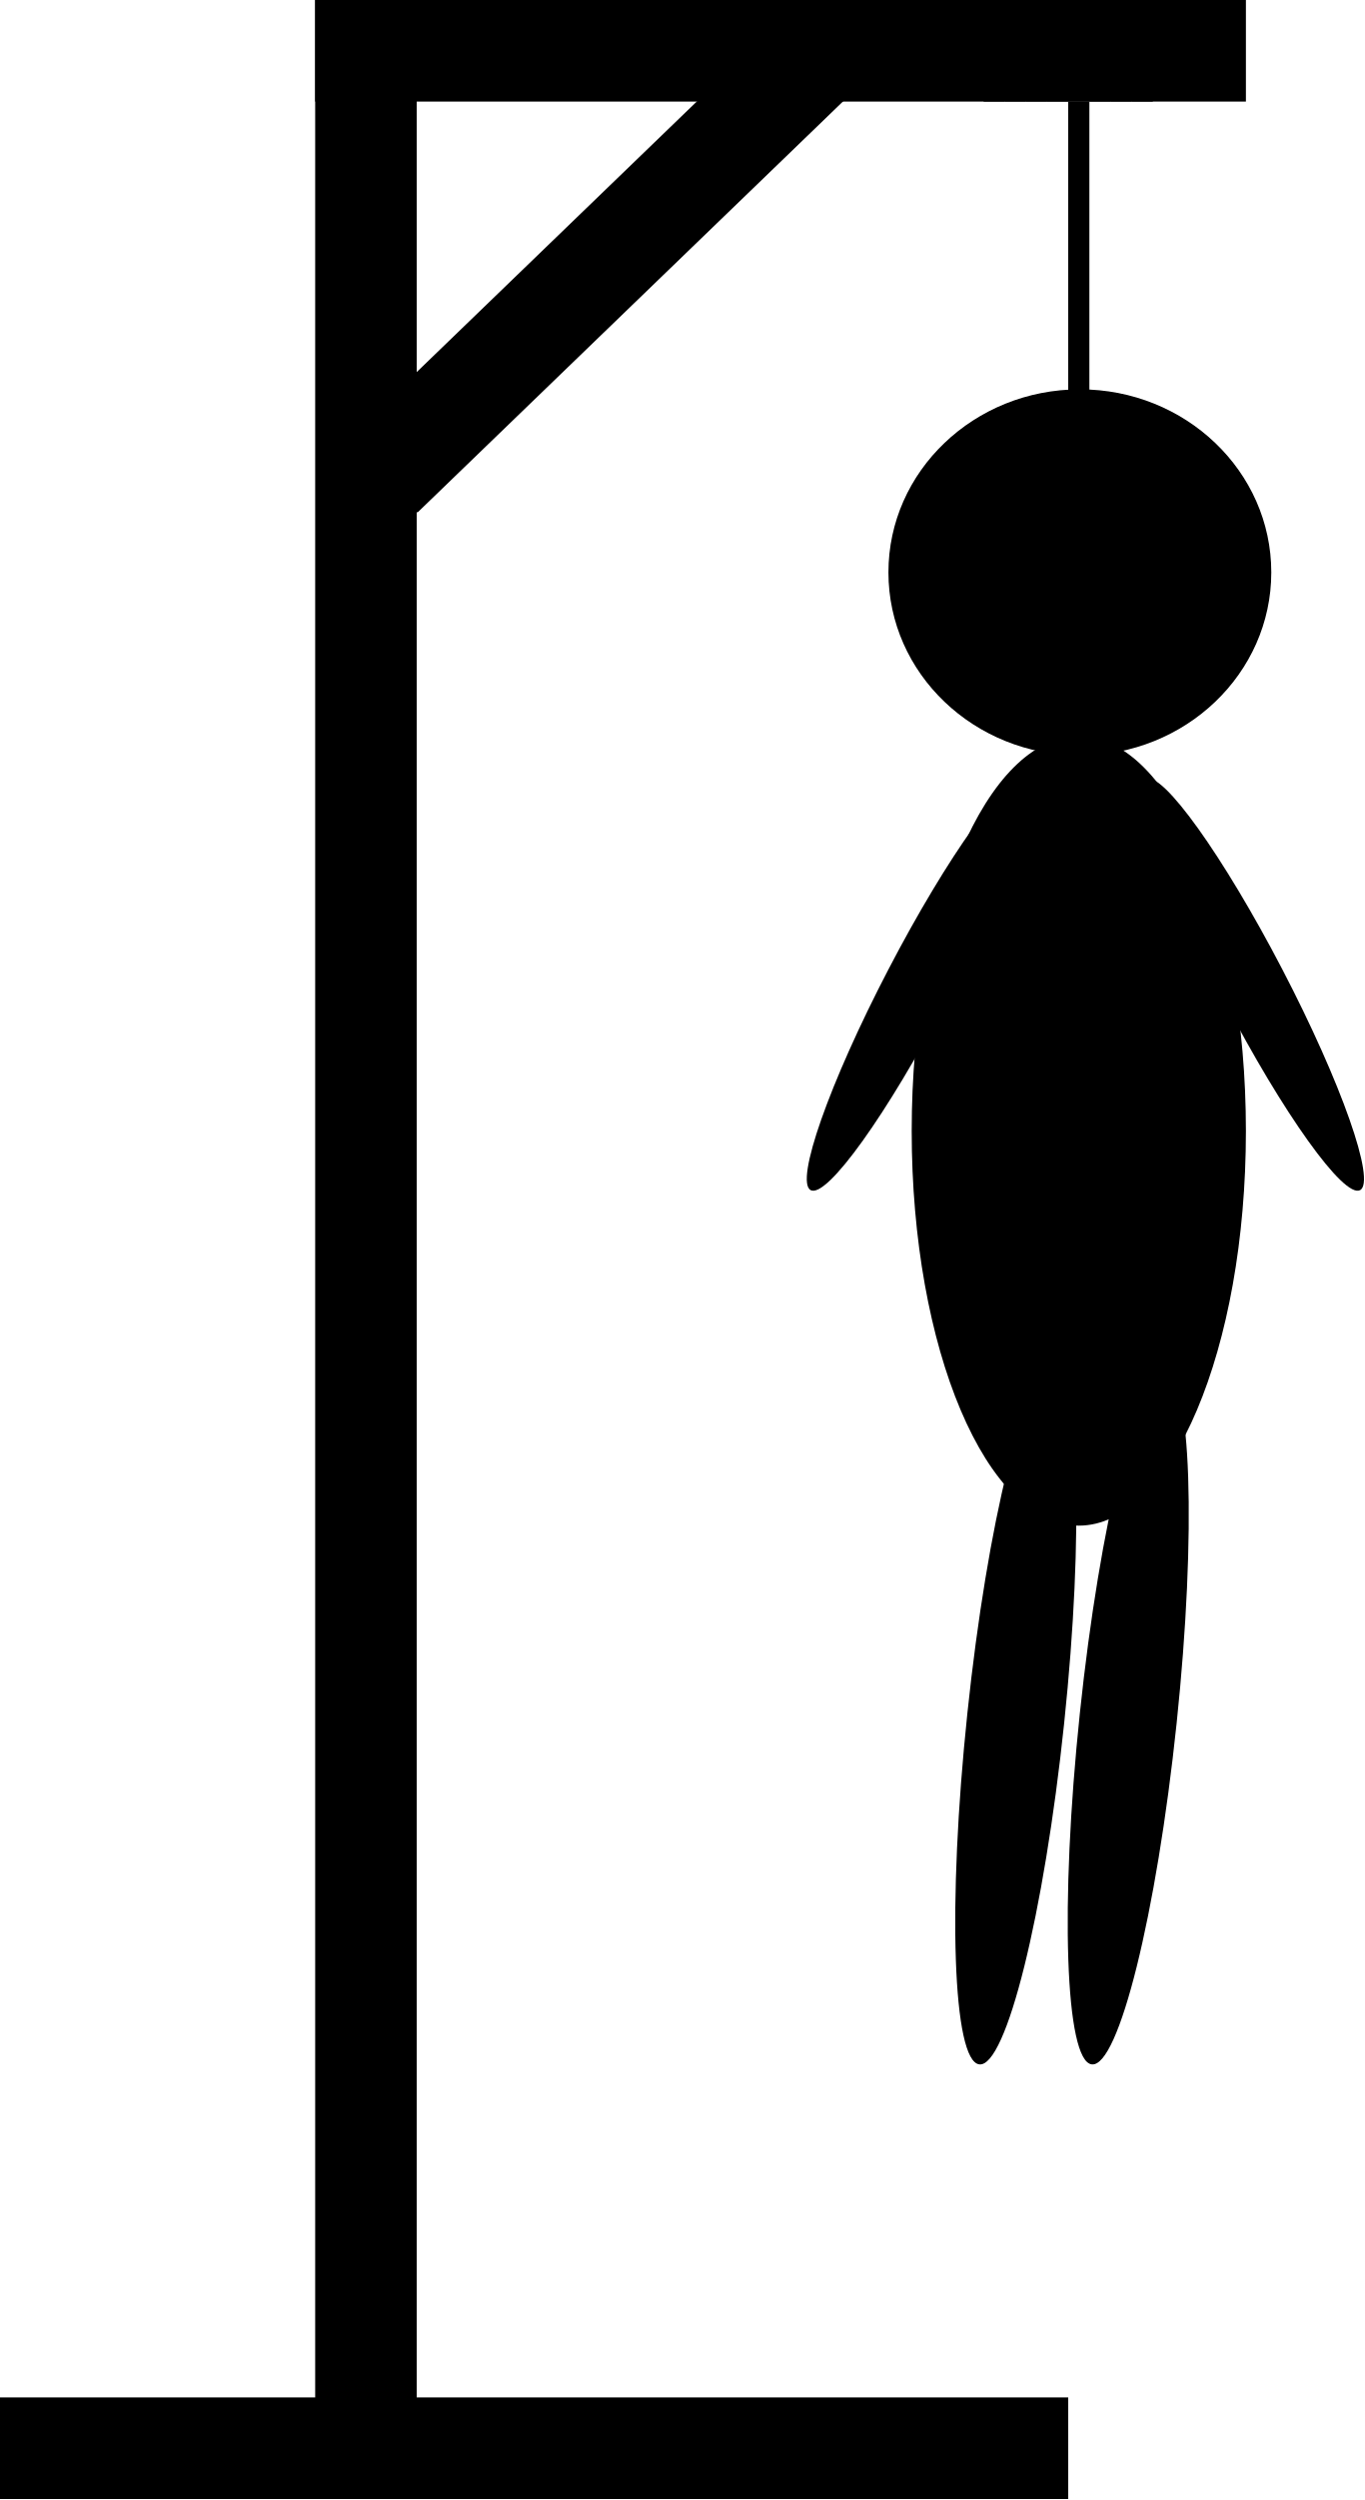
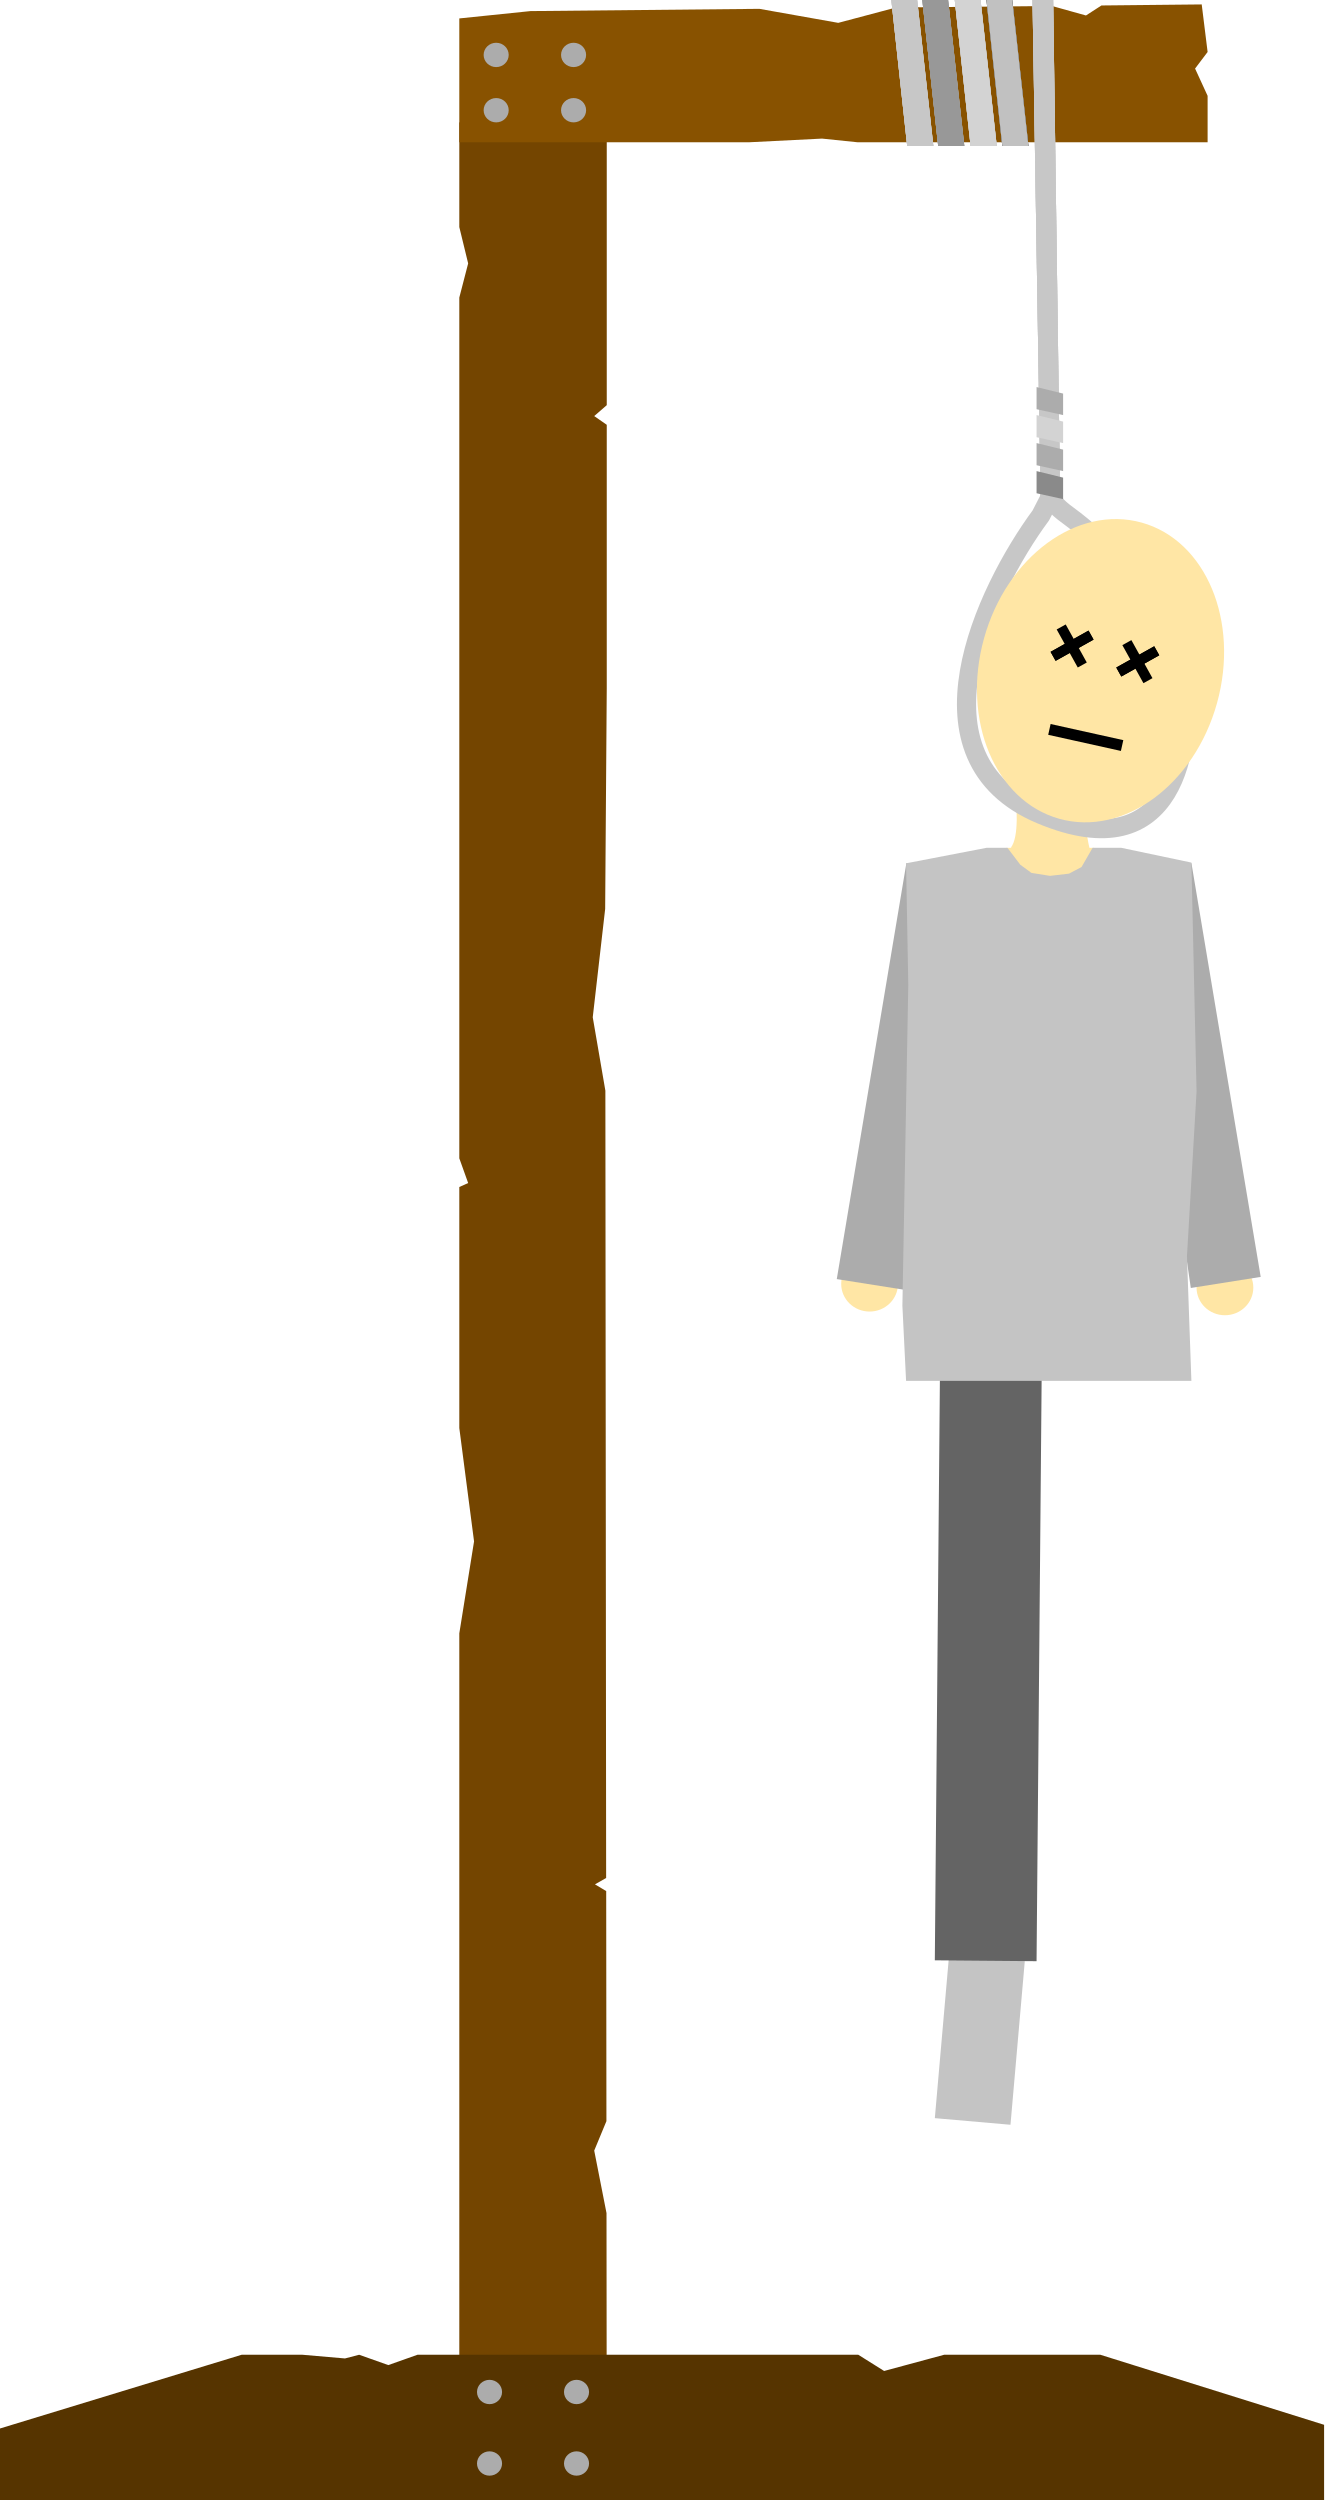
- <svg xmlns="http://www.w3.org/2000/svg" width="645" height="1181" viewBox="0 0 645 1181" fill="none">
-   <path d="M589 534.5C589 637.501 553.63 721 510 721C466.37 721 431 637.501 431 534.5C431 431.499 466.37 348 510 348C553.63 348 589 431.499 589 534.5Z" fill="black" />
-   <path d="M149 0H197V1181H149V0Z" fill="black" />
-   <path d="M0 1133H505V1181H0V1133Z" fill="black" />
-   <path d="M164 207.703L379.083 4.08688e-05L412.426 34.528L197.344 242.231L164 207.703Z" fill="black" />
-   <path d="M149 0H589V48H149V0Z" fill="black" />
-   <path d="M465 0H475V48H465V0Z" fill="black" />
-   <path d="M495 0H505V48H495V0Z" fill="black" />
-   <path d="M505 0H515V48H505V0Z" fill="black" />
-   <path d="M515 0H525V48H515V0Z" fill="black" />
-   <path d="M525 0H535V48H525V0Z" fill="black" />
-   <path d="M535 0H545V48H535V0Z" fill="black" />
-   <path d="M485 0H495V48H485V0Z" fill="black" />
-   <path d="M475 0H485V48H475V0Z" fill="black" />
-   <path d="M505 48H515V189H505V48Z" fill="black" />
-   <path d="M601 270.5C601 318.273 560.482 357 510.5 357C460.518 357 420 318.273 420 270.5C420 222.727 460.518 184 510.5 184C560.482 184 601 222.727 601 270.5Z" fill="black" />
-   <path d="M606.228 458.128C634.153 511.77 650.596 558.479 642.956 562.457C635.316 566.434 606.486 526.172 578.561 472.53C550.637 418.888 534.193 372.178 541.833 368.201C549.474 364.224 578.304 404.486 606.228 458.128Z" fill="black" />
-   <path d="M420 458.128C392.076 511.77 375.632 558.479 383.272 562.457C390.912 566.434 419.743 526.172 447.667 472.53C475.591 418.888 492.035 372.178 484.395 368.201C476.755 364.224 447.924 404.486 420 458.128Z" fill="black" />
-   <path d="M503.076 814.407C493.579 904.76 475.64 976.93 463.007 975.602C450.374 974.274 447.831 899.952 457.328 809.599C466.824 719.246 484.763 647.076 497.396 648.404C510.029 649.732 512.572 724.054 503.076 814.407Z" fill="black" />
-   <path d="M556.248 814.407C546.752 904.76 528.812 976.93 516.179 975.602C503.546 974.274 501.004 899.952 510.5 809.599C519.996 719.246 537.936 647.076 550.569 648.404C563.202 649.732 565.745 724.054 556.248 814.407Z" fill="black" />
+ <svg xmlns="http://www.w3.org/2000/svg" width="1796" height="3391" viewBox="0 0 1796 3391" fill="none">
+   <path d="M623 166H823V549.572L806 564.363L823 576.195V933.637L820.842 1232.9L804 1379.82L821.13 1479.41L822.17 2547.3L807 2555.93L822.247 2565.05L822.548 2877.13L806 2917.07L822.668 3001.87L823 3346H623V2215.5L643 2090.76L623 1936.94V1610.07L635 1604.64L623 1571.12V403.637L635 357.293L623 307.991V166Z" fill="#744500" />
+   <path d="M0 3294L327.778 3194H410.288L467.932 3199L487.147 3194L526.706 3208L566.266 3194H1164.18L1199.22 3216L1280.6 3194H1492.52L1796 3289V3391H0V3294Z" fill="#563400" />
+   <ellipse cx="664" cy="3244.5" rx="17" ry="16.5" fill="#ACACAC" />
+   <ellipse cx="782" cy="3341.5" rx="17" ry="16.5" fill="#ACACAC" />
+   <ellipse cx="664" cy="3341.5" rx="17" ry="16.5" fill="#ACACAC" />
+   <ellipse cx="782" cy="3244.5" rx="17" ry="16.5" fill="#ACACAC" />
+   <path d="M623 25L719.5 15.049L1030 11.99L1137 31L1215.5 10.163L1426.75 8.081L1473 21L1494 7.419L1630 6L1638 70.5L1621 93L1638 130V193H1163.5L1115 188L1015.5 193H623V25Z" fill="#885200" />
+   <ellipse cx="673" cy="74.5" rx="17" ry="16.5" fill="#ACACAC" />
+   <ellipse cx="778" cy="74.5" rx="17" ry="16.5" fill="#ACACAC" />
+   <ellipse cx="778" cy="149.5" rx="17" ry="16.5" fill="#ACACAC" />
+   <ellipse cx="673" cy="149.5" rx="17" ry="16.5" fill="#ACACAC" />
+   <path d="M1251 0H1286L1308 198H1272.5L1251 0Z" fill="#CBCBCB" />
+   <path d="M1251 0H1286L1308 198H1272.5L1251 0Z" fill="#CBCBCB" />
+   <path d="M1251 0H1286L1308 198H1272.5L1251 0Z" fill="#8A8A8A" />
+   <path d="M1251 0H1286L1308 198H1272.5L1251 0Z" fill="#989898" />
+   <path d="M1338 0H1373L1395 198H1359.5L1338 0Z" fill="#CBCBCB" />
+   <path d="M1338 0H1373L1395 198H1359.5L1338 0Z" fill="#CBCBCB" />
+   <path d="M1338 0H1373L1395 198H1359.5L1338 0Z" fill="#262626" />
+   <path d="M1338 0H1373L1395 198H1359.5L1338 0Z" fill="#C1C1C1" />
+   <path d="M1295 0H1330L1352 198H1316.5L1295 0Z" fill="#CBCBCB" />
+   <path d="M1295 0H1330L1352 198H1316.5L1295 0Z" fill="#CBCBCB" />
+   <path d="M1295 0H1330L1352 198H1316.5L1295 0Z" fill="#CBCBCB" />
+   <path d="M1295 0H1330L1352 198H1316.5L1295 0Z" fill="#D3D3D3" />
+   <path d="M1209 0H1244L1266 198H1230.5L1209 0Z" fill="#CBCBCB" />
+   <path d="M1209 0H1244L1266 198H1230.5L1209 0Z" fill="#CBCBCB" />
+   <path d="M1209 0H1244L1266 198H1230.5L1209 0Z" fill="#CBCBCB" />
+   <path d="M1209 0H1244L1266 198H1230.5L1209 0Z" fill="#C7C7C7" />
+   <path d="M1400.5 0H1428.5L1438 677H1411.5L1400.5 0Z" fill="#CBCBCB" />
+   <path d="M1400.5 0H1428.5L1438 677H1411.5L1400.5 0Z" fill="#CBCBCB" />
+   <path d="M1400.5 0H1428.5L1438 677H1411.5L1400.5 0Z" fill="#CBCBCB" />
+   <path d="M1400.5 0H1428.5L1438 677H1411.5L1400.5 0Z" fill="#C7C7C7" />
+   <path d="M1370.95 1149.96C1382.63 1135.65 1379.26 1090.28 1376.11 1069.38C1387.22 1070.53 1422.37 1075.93 1474.1 1088.31C1467.89 1104.73 1475.51 1142.88 1480.1 1159.91L1370.95 1149.96Z" fill="#FFE6A5" />
+   <path d="M1411.8 1104.65C1229.24 1027.99 1335.73 802.313 1411.8 699.059L1426.68 670C1424.79 678.244 1432.21 687.188 1448.65 699.059C1549.57 773.253 1596.06 875.476 1606.69 917.314C1617.8 1011.7 1594.36 1181.32 1411.8 1104.65Z" stroke="#C7C7C7" stroke-width="26" />
+   <path d="M1406 525L1442 533.837V563L1406 555.047V525Z" fill="#ACACAC" />
+   <path d="M1406 563L1442 571.837V601L1406 593.047V563Z" fill="#D3D3D3" />
+   <path d="M1406 601L1442 609.837V639L1406 631.047V601Z" fill="#ACACAC" />
+   <path d="M1406 639L1442 647.837V677L1406 669.047V639Z" fill="#8A8A8A" />
+   <ellipse cx="1492.75" cy="909.744" rx="164" ry="208.5" transform="rotate(15.5 1492.75 909.744)" fill="#FFE6A5" />
+   <rect x="1425" y="884.165" width="59" height="14" transform="rotate(-29.2423 1425 884.165)" fill="black" />
+   <rect x="1425" y="884.165" width="59" height="14" transform="rotate(-29.2423 1425 884.165)" fill="black" />
+   <rect x="1289.53" y="2627" width="103" height="247" transform="rotate(5 1289.53 2627)" fill="#C4C4C4" />
+   <path d="M1474.11 898.603L1445.51 847L1433.27 853.787L1461.87 905.39L1474.11 898.603Z" fill="black" />
+   <rect x="1365" y="1150" width="119" height="57" fill="#FFE6A5" />
+   <ellipse cx="1179.5" cy="1741.5" rx="38.5" ry="37.5" fill="#FFE6A5" />
+   <rect x="1514.09" y="905.426" width="59" height="14" transform="rotate(-29.2423 1514.09 905.426)" fill="black" />
+   <rect x="1514.09" y="905.426" width="59" height="14" transform="rotate(-29.2423 1514.09 905.426)" fill="black" />
+   <path d="M1229.41 1170.78L1260.91 1177.73L1286.46 1193.45L1302.53 1215.97L1303.36 1242.34L1229.82 1749.98L1135 1734.96L1229.41 1170.78Z" fill="#ACACAC" />
+   <ellipse rx="38.5" ry="37.5" transform="matrix(-1 0 0 1 1661.5 1746.5)" fill="#FFE6A5" />
+   <path d="M1616.07 1170.78L1584.57 1177.72L1559.01 1193.38L1542.92 1215.8L1542.07 1242.03L1615.19 1747.01L1710.01 1731.99L1616.07 1170.78Z" fill="#ACACAC" />
+   <rect x="1275.64" y="1783" width="138" height="876" transform="rotate(0.5 1275.64 1783)" fill="#646464" />
+   <path d="M1229 1171L1338 1150H1366.5L1384 1173L1399 1184L1424.25 1188L1450 1185L1467 1176L1482 1150H1521L1616 1170L1623 1480.5L1610 1704L1616 1873H1229L1224 1771L1232 1336L1229 1171Z" fill="#C4C4C4" />
+   <path d="M1563.21 919.864L1534.6 868.262L1522.36 875.049L1550.96 926.652L1563.21 919.864Z" fill="black" />
+   <rect x="1425.04" y="982.062" width="101" height="15" transform="rotate(12.5 1425.04 982.062)" fill="black" />
</svg>
